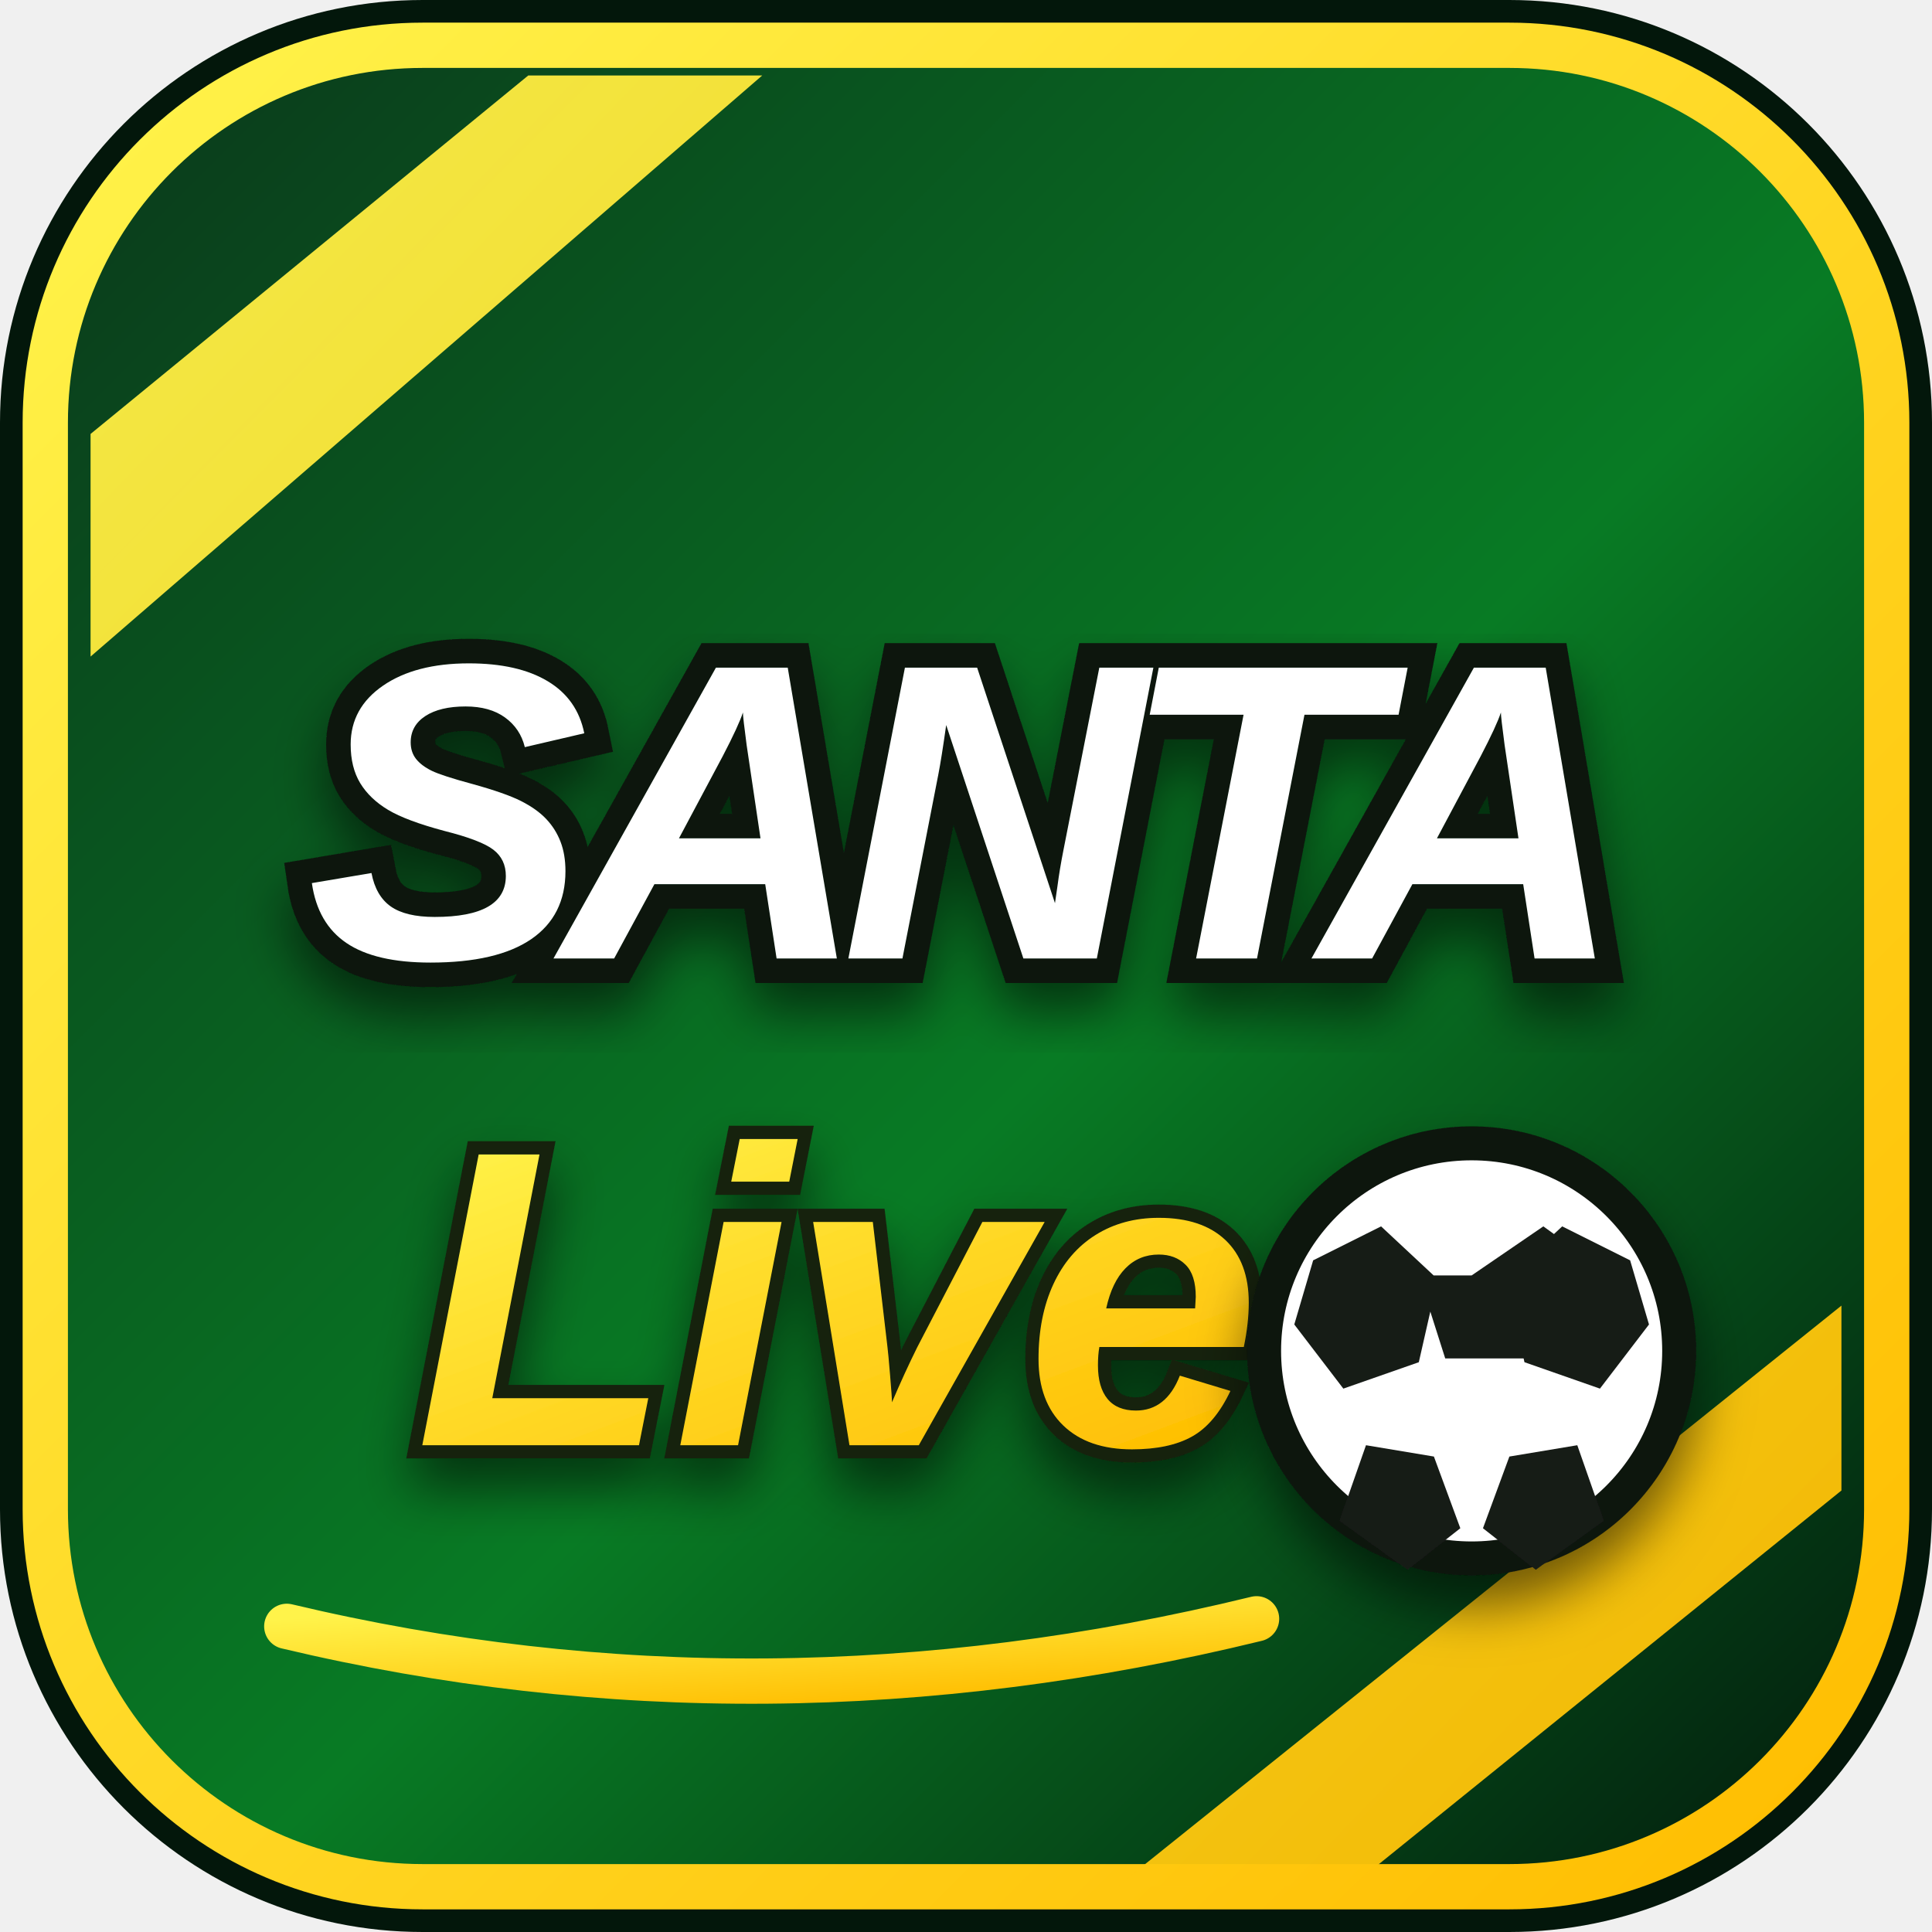
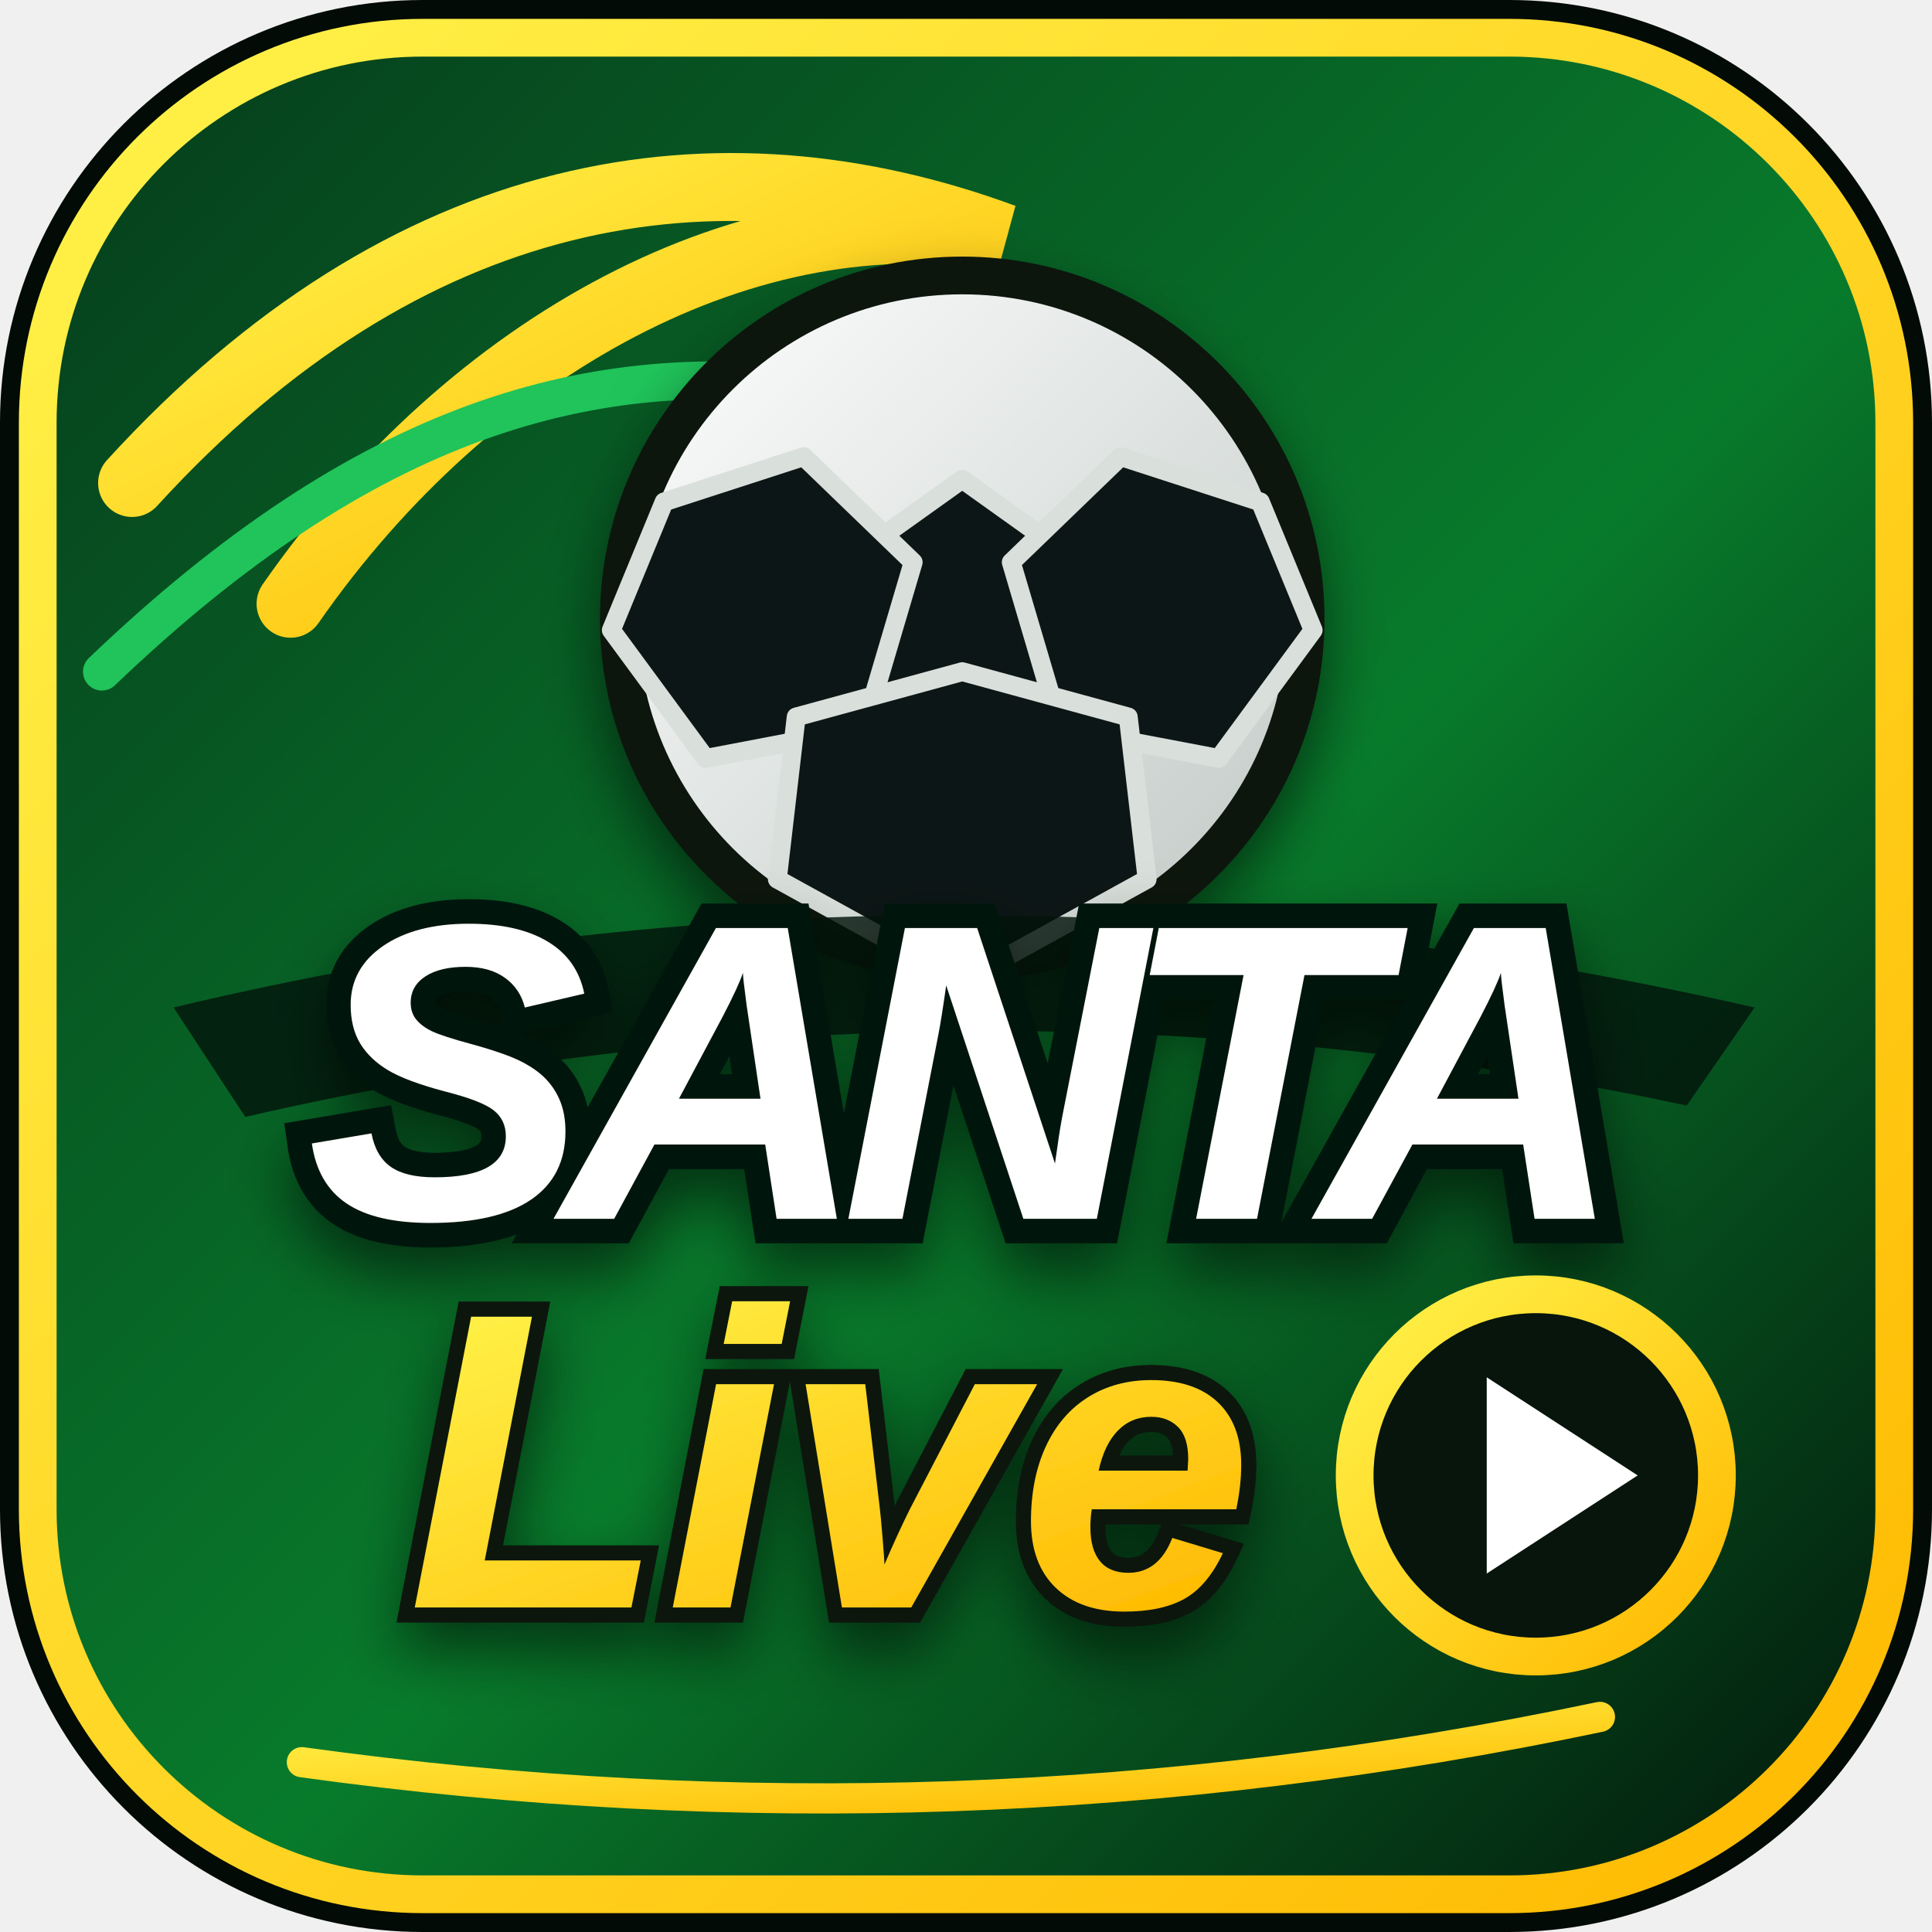
<svg xmlns="http://www.w3.org/2000/svg" width="512" height="512" viewBox="0 0 512 512">
  <defs>
-     <linearGradient id="g" x1="0" y1="0" x2="1" y2="1">
-       <stop stop-color="#0a381b" />
-       <stop offset=".55" stop-color="#087b24" />
-       <stop offset="1" stop-color="#031b0d" />
+     <linearGradient id="bg" x1="0" y1="0" x2="1" y2="1">
+       <stop stop-color="#063b1c" />
+       <stop offset=".55" stop-color="#087b2b" />
+       <stop offset="1" stop-color="#03140b" />
    </linearGradient>
-     <linearGradient id="y" x1="0" y1="0" x2="1" y2="1">
+     <linearGradient id="gold" x1="0" y1="0" x2="1" y2="1">
      <stop stop-color="#fff34a" />
-       <stop offset="1" stop-color="#ffbd00" />
+       <stop offset="1" stop-color="#ffb900" />
    </linearGradient>
-     <filter id="s" x="-20%" y="-20%" width="140%" height="150%">
-       <feGaussianBlur in="SourceAlpha" stdDeviation="7" />
+     <linearGradient id="ball" x1="0" y1="0" x2="1" y2="1">
+       <stop stop-color="#fff" />
+       <stop offset="1" stop-color="#bfc8c4" />
+     </linearGradient>
+     <filter id="shadow" x="-30%" y="-30%" width="160%" height="170%">
+       <feGaussianBlur in="SourceAlpha" stdDeviation="8" />
      <feOffset dy="8" />
      <feComponentTransfer>
        <feFuncA type="linear" slope=".55" />
      </feComponentTransfer>
      <feMerge>
        <feMergeNode />
        <feMergeNode in="SourceGraphic" />
      </feMerge>
    </filter>
  </defs>
-   <rect width="512" height="512" rx="112" fill="#03170b" />
-   <rect x="12" y="12" width="488" height="488" rx="100" fill="url(#g)" stroke="url(#y)" stroke-width="12" />
-   <path d="M24 115 140 20h62L24 174Zm464 280-130 105h-62l192-154Z" fill="url(#y)" opacity=".95" />
-   <text x="256" y="254" text-anchor="middle" fill="#fff" stroke="#07190d" stroke-width="13" paint-order="stroke" font-family="Arial Black,Arial,sans-serif" font-size="112" font-weight="900" font-style="italic" letter-spacing="-7" filter="url(#s)">SANTA</text>
-   <text x="222" y="383" text-anchor="middle" fill="url(#y)" stroke="#14200c" stroke-width="7" paint-order="stroke" font-family="Arial,sans-serif" font-size="112" font-weight="900" font-style="italic" filter="url(#s)">Live</text>
-   <g transform="translate(390 358)" filter="url(#s)">
-     <circle r="55" fill="#fff" stroke="#101510" stroke-width="9" />
-     <path d="m0-20 19-13 18 13-7 22H-7l-7-22Zm-42-4 18-9 15 14-5 22-20 7-13-17Zm84 0 5 17-13 17-20-7-5-22 15-14ZM-28 25l18 3 7 19-14 11-18-13Zm56 0-18 3-7 19 14 11 18-13Z" fill="#171b18" />
+   <rect width="512" height="512" rx="112" fill="#020b06" />
+   <rect x="10" y="10" width="492" height="492" rx="102" fill="url(#bg)" stroke="url(#gold)" stroke-width="10" />
+   <path d="M35 128C108 48 190 35 266 63C199 51 125 91 77 160" fill="none" stroke="url(#gold)" stroke-width="18" stroke-linecap="round" />
+   <path d="M27 178C97 111 157 94 220 103" fill="none" stroke="#20c45a" stroke-width="10" stroke-linecap="round" />
+   <g filter="url(#shadow)" transform="translate(255 164)">
+     <circle r="91" fill="url(#ball)" stroke="#07140c" stroke-width="10" />
+     <path d="m0-37 35 25-13 41h-44l-13-41Z" fill="#101814" stroke="#d9e0dc" stroke-width="5" stroke-linejoin="round" />
+     <path d="m-79-31 37-12 29 28-13 44-42 8-25-34Z" fill="#101814" stroke="#d9e0dc" stroke-width="5" stroke-linejoin="round" />
+     <path d="m79-31-37-12-29 28 13 44 42 8 25-34Z" fill="#101814" stroke="#d9e0dc" stroke-width="5" stroke-linejoin="round" />
+     <path d="m-49 69 5-43 44-12 44 12 5 43-49 27Z" fill="#101814" stroke="#d9e0dc" stroke-width="5" stroke-linejoin="round" />
  </g>
-   <path d="M76 431q126 30 257-2" fill="none" stroke="url(#y)" stroke-width="12" stroke-linecap="round" />
+   <path d="M46 267Q250 218 465 267L447 293Q256 252 65 296Z" fill="#03150b" opacity=".82" />
+   <g filter="url(#shadow)">
+     <text x="256" y="323" text-anchor="middle" fill="#fff" stroke="#06150b" stroke-width="13" paint-order="stroke" font-family="Arial Black,Arial,sans-serif" font-size="112" font-weight="900" font-style="italic" letter-spacing="-7">SANTA</text>
+     <text x="220" y="426" text-anchor="middle" fill="url(#gold)" stroke="#07160b" stroke-width="8" paint-order="stroke" font-family="Arial,sans-serif" font-size="112" font-weight="900" font-style="italic">Live</text>
+   </g>
+   <circle cx="407" cy="391" r="48" fill="#07150c" stroke="url(#gold)" stroke-width="10" />
+   <path d="m394 365 40 26-40 26Z" fill="#fff" />
+   <path d="M80 467Q253 491 424 455" fill="none" stroke="url(#gold)" stroke-width="8" stroke-linecap="round" />
</svg>
